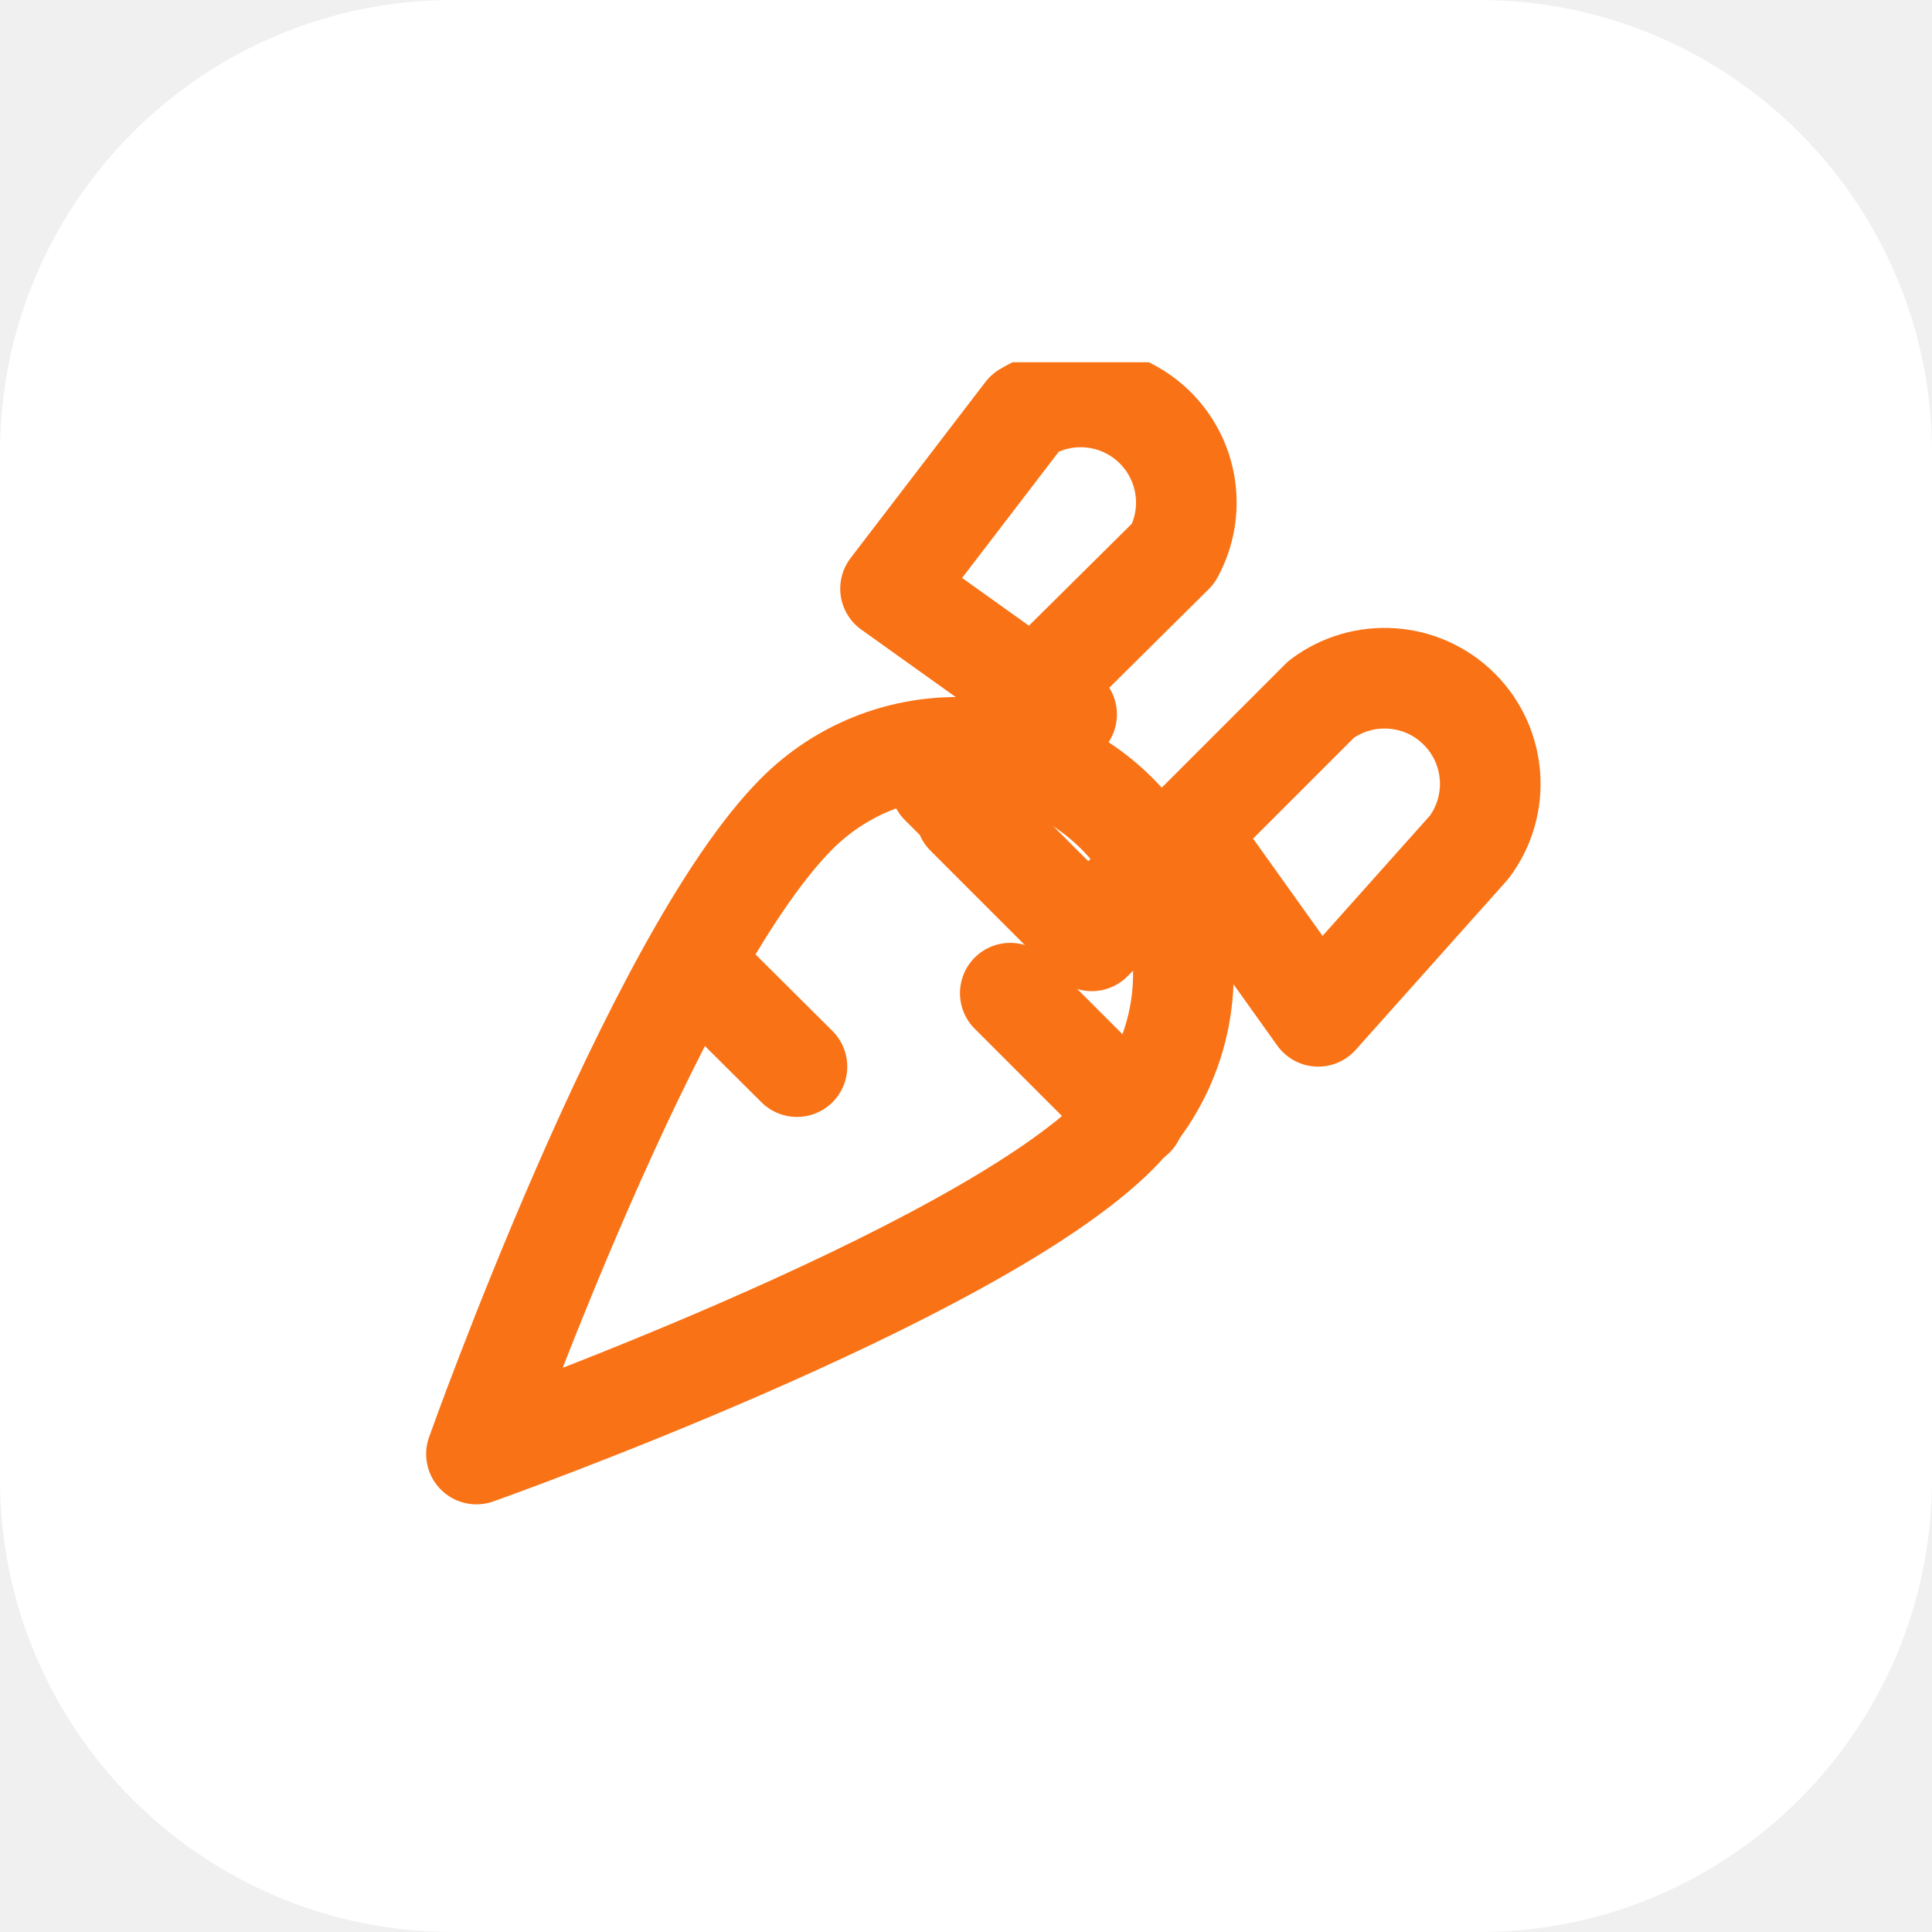
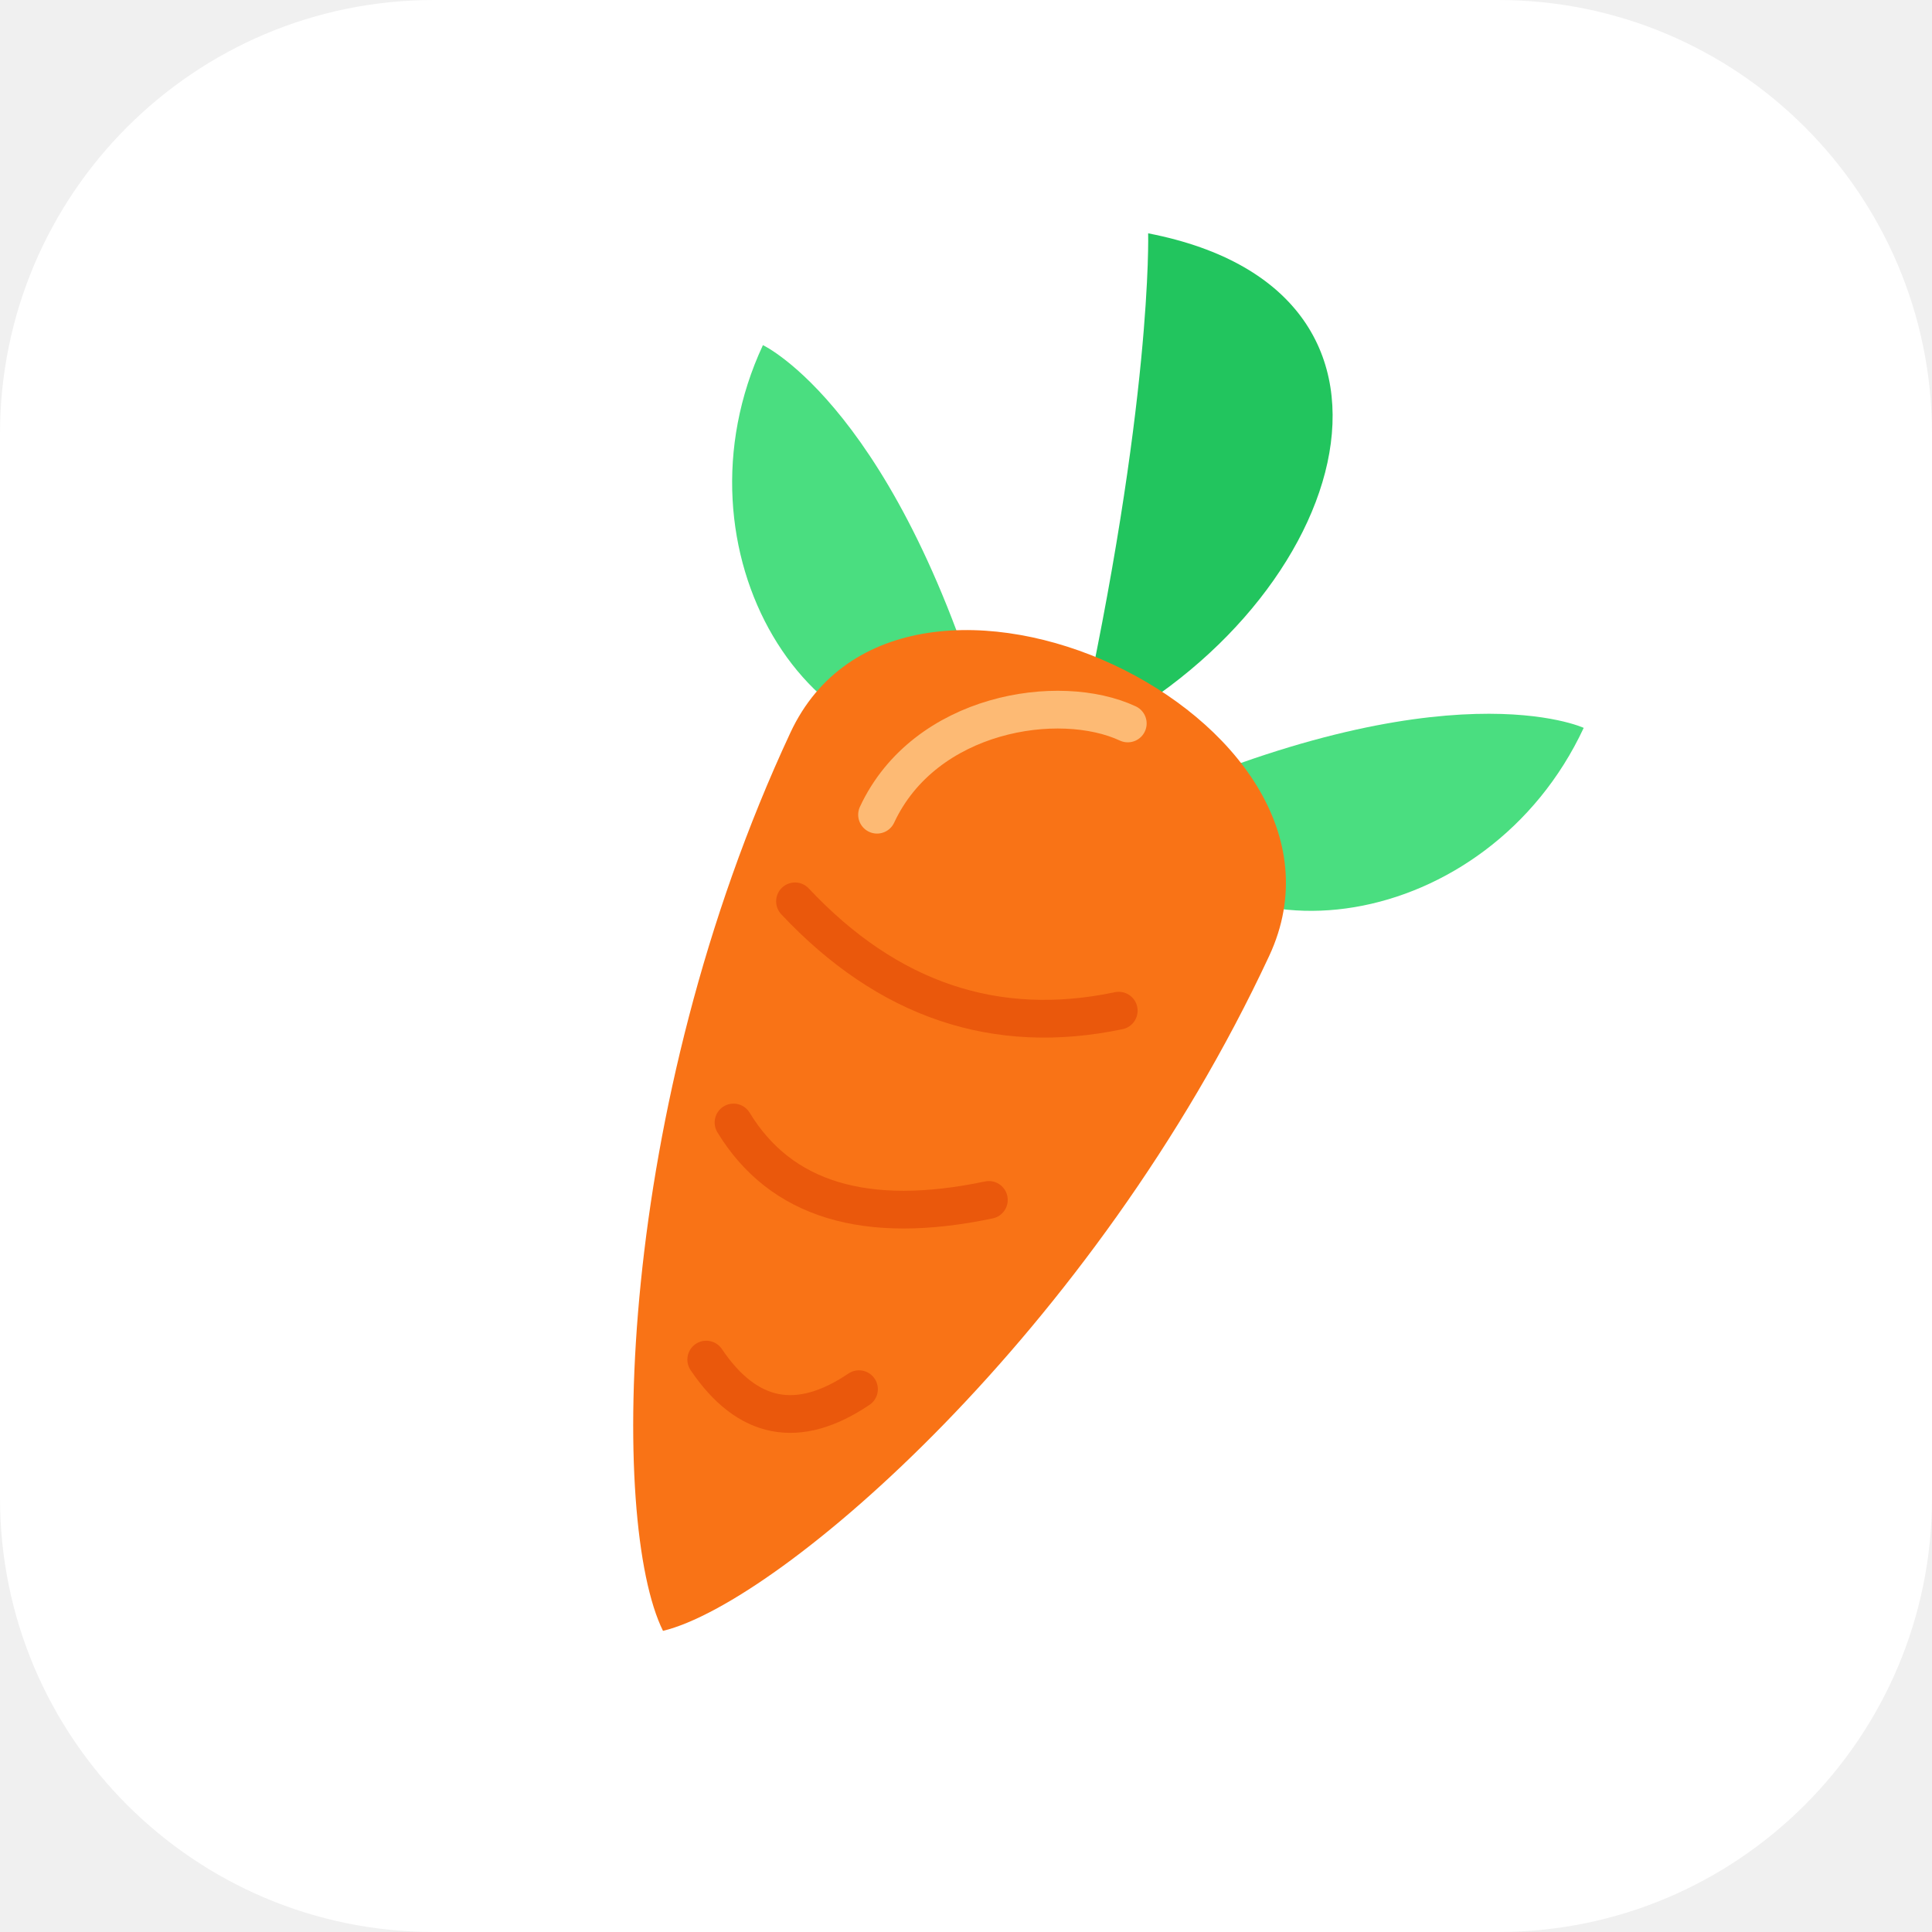
<svg xmlns="http://www.w3.org/2000/svg" viewBox="0 0 512 512">
-   <rect width="512" height="512" rx="120" fill="#ffffff" />
-   <svg x="96" y="96" width="320" height="320" viewBox="0 0 24 24" fill="none" stroke="#f97316" stroke-width="2" stroke-linecap="round" stroke-linejoin="round">
-     <path d="M2.27 21.7s9.87-3.5 12.73-6.36a4.5 4.5 0 0 0-6.36-6.37C5.77 11.84 2.27 21.7 2.27 21.7z" />
-     <path d="M8.64 14l-2.05-2.04" />
-     <path d="M15.34 15l-2.46-2.46" />
-     <path d="M22 9.64a2.1 2.1 0 0 0-2.94-2.94l-4.63 4.63-2.94-2.94L16.12 3.8A2.1 2.1 0 0 0 13.18 1L10.5 4.5 14 7l-2 2 2.5 2.5 2-2 2.5 3.5z" />
-   </svg>
+   <rect width="512" height="512" rx="115" fill="#ffffff" />
+   <g transform="translate(256, 260) rotate(25)">
+     <path d="M 0 -70 C -20 -160 -40 -200 -40 -200 C 40 -220 50 -130 0 -70 Z" fill="#22c55e" />
+     <path d="M -20 -60 C -80 -130 -120 -130 -120 -130 C -120 -70 -60 -30 -20 -60 Z" fill="#4ade80" />
+     <path d="M 20 -60 C 80 -130 120 -130 120 -130 C 120 -70 60 -30 20 -60 Z" fill="#4ade80" />
+     <path d="M -70 -40 C -70 -110, 70 -110, 70 -40 C 70 70, 25 170, 0 190 C -25 170, -70 70, -70 -40 Z" fill="#f97316" />
+     <path d="M -50 0 Q 0 20 40 -10" stroke="#ea580c" stroke-width="10" stroke-linecap="round" fill="none" />
+     <path d="M -40 60 Q -10 80 30 50" stroke="#ea580c" stroke-width="10" stroke-linecap="round" fill="none" />
+     <path d="M -20 120 Q 5 135 20 110" stroke="#ea580c" stroke-width="10" stroke-linecap="round" fill="none" />
+     <path d="M -40 -30 C -40 -60, -10 -80, 10 -80" stroke="#fdba74" stroke-width="10" stroke-linecap="round" fill="none" />
+   </g>
</svg>
